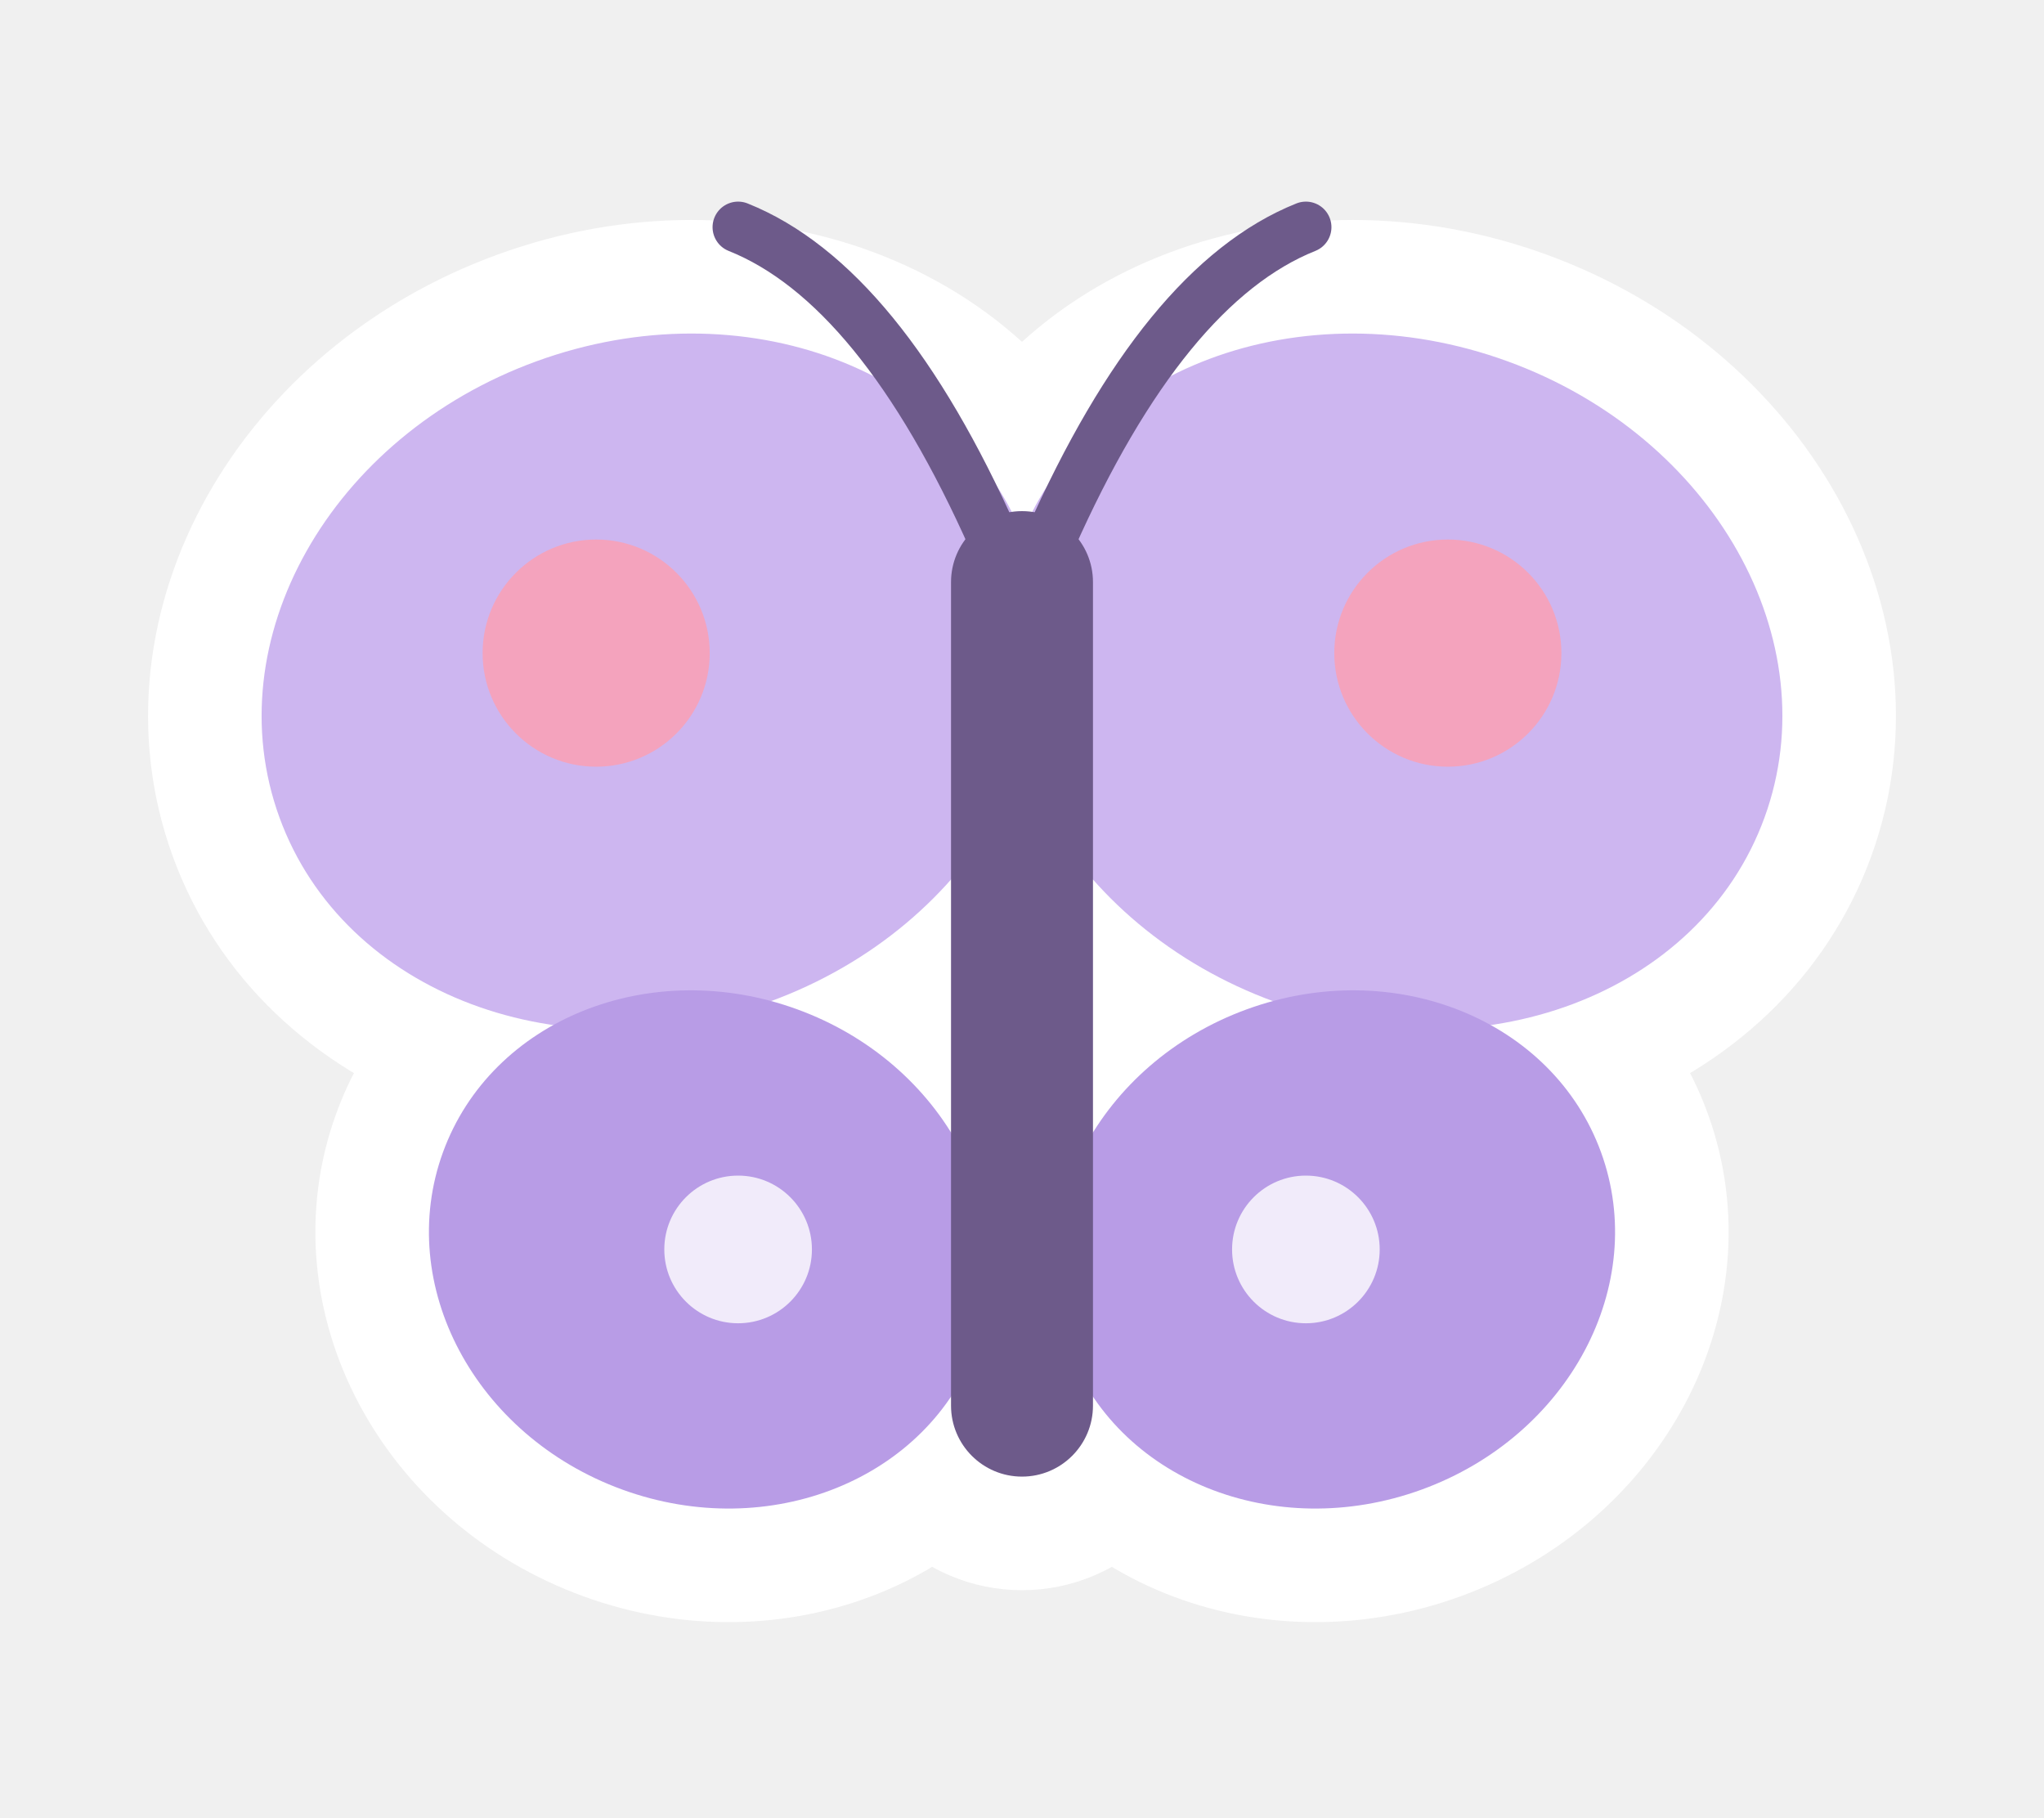
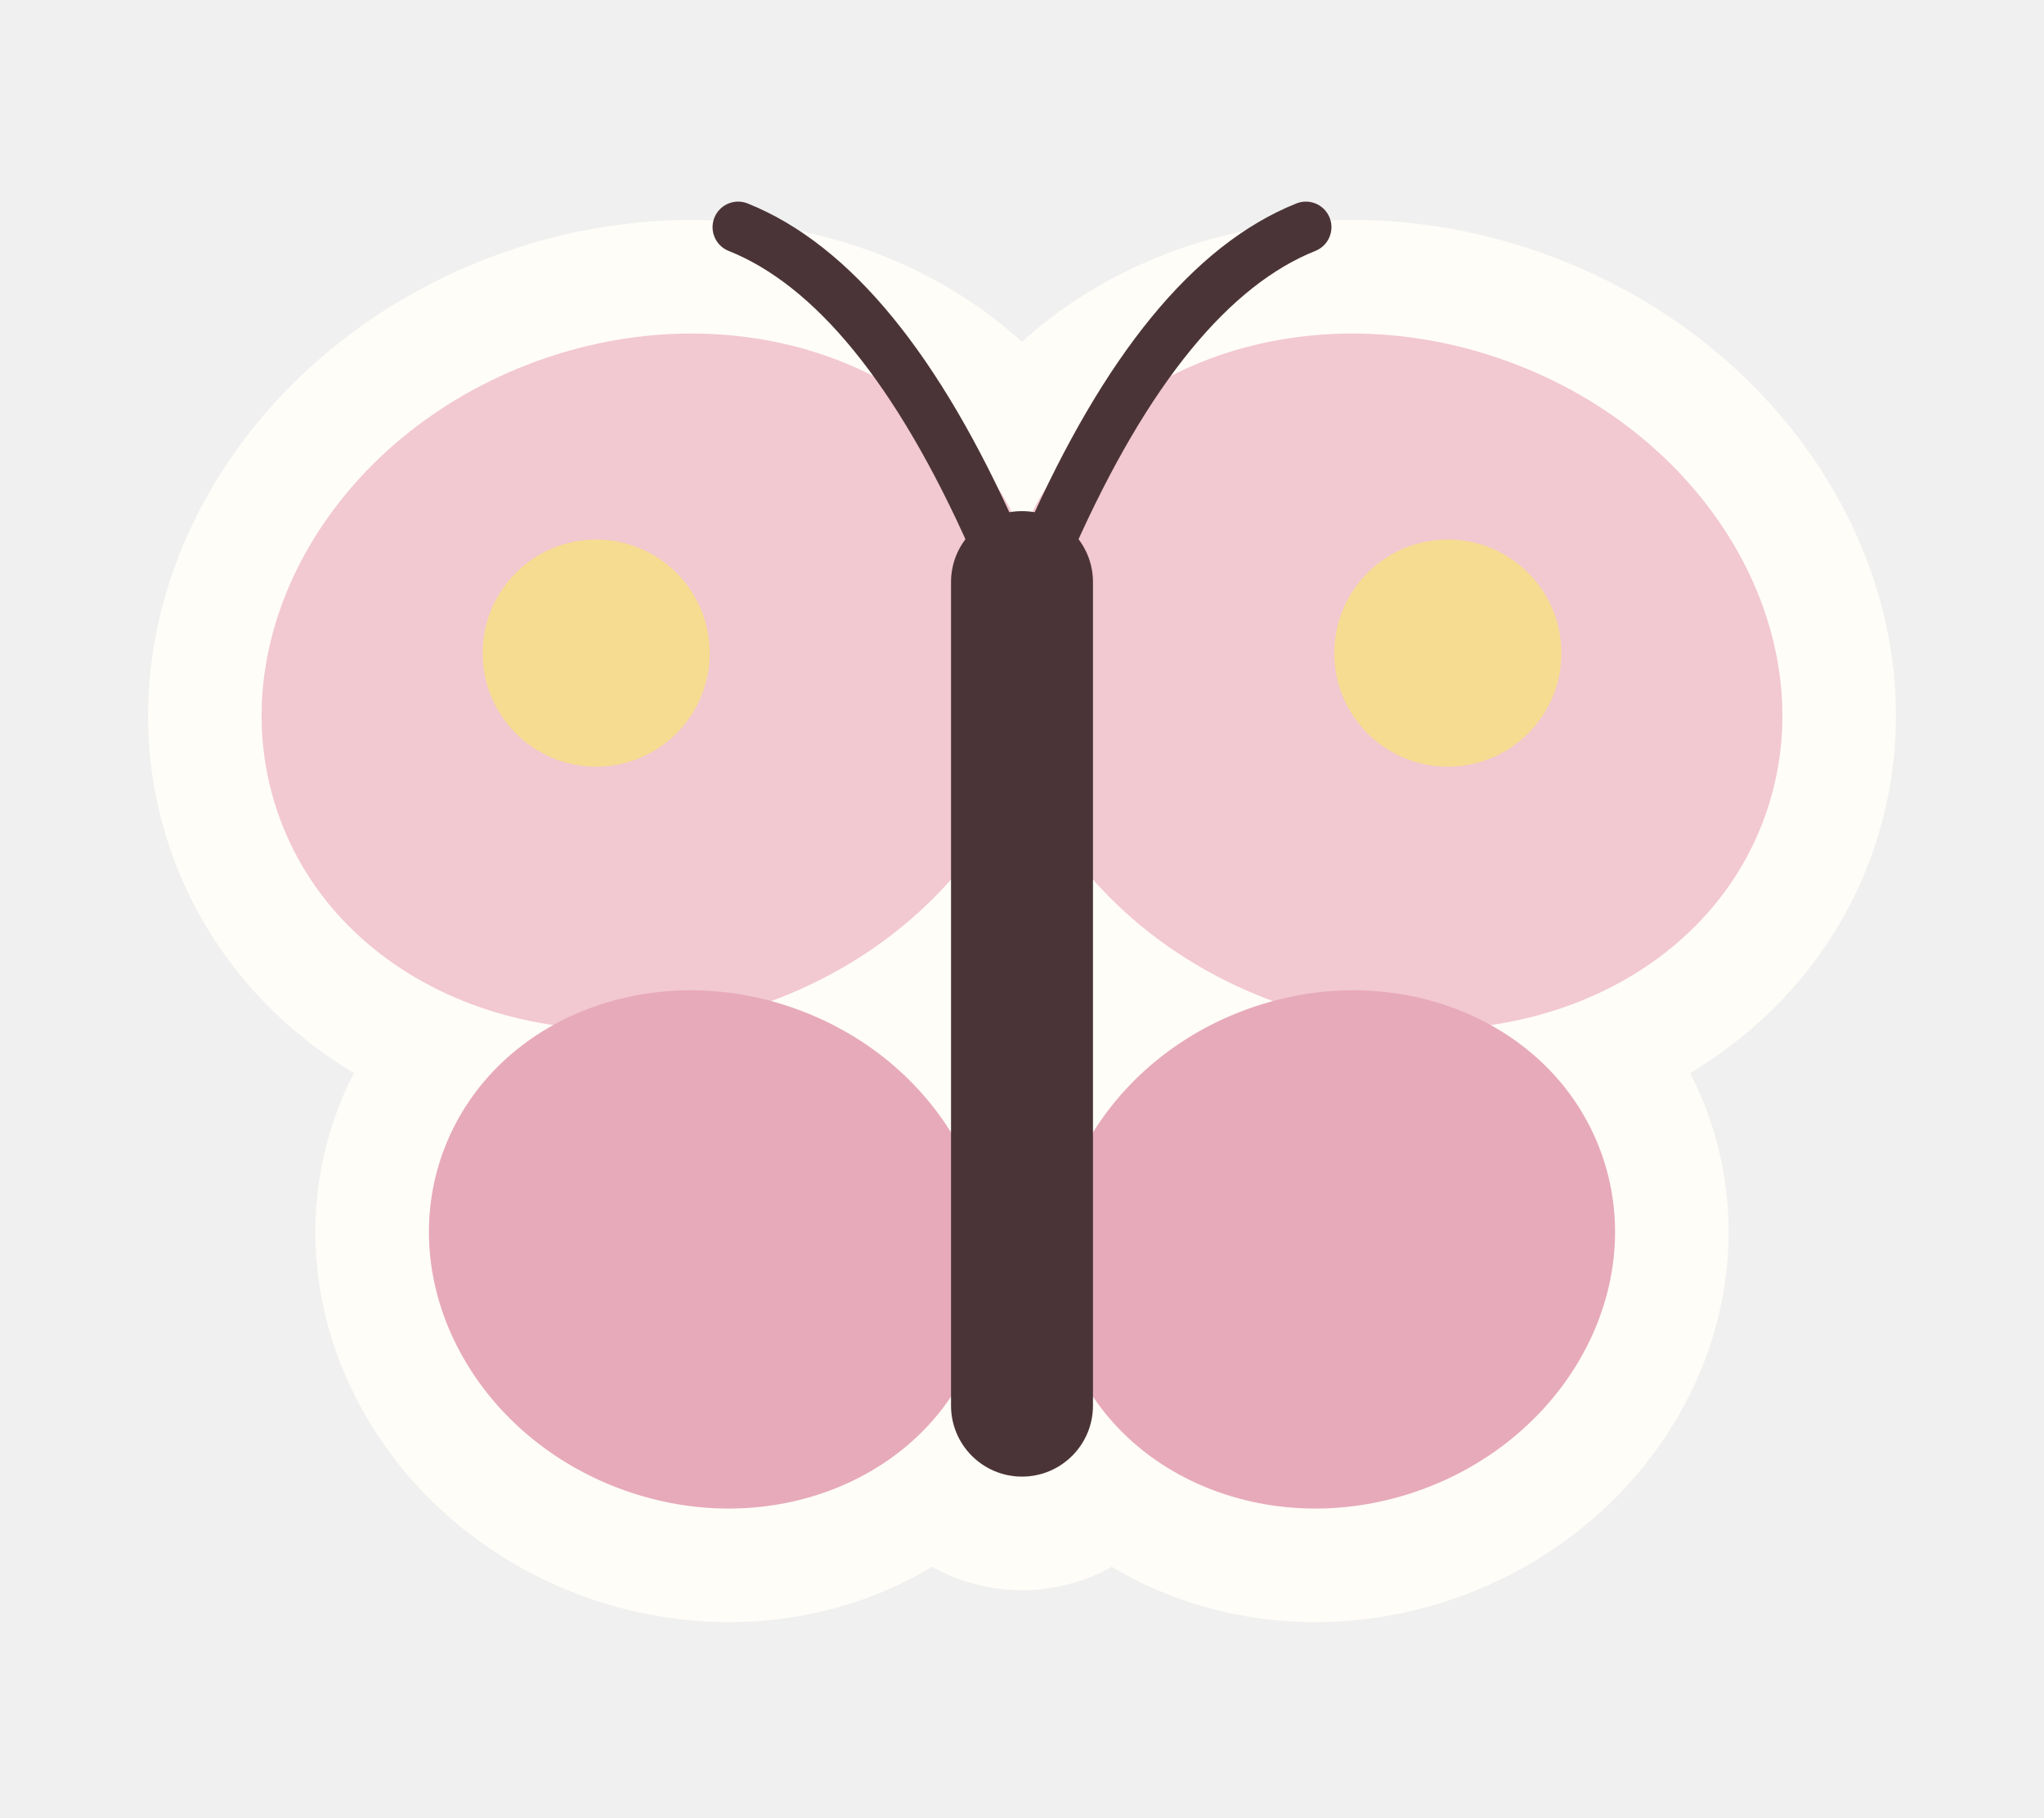
<svg xmlns="http://www.w3.org/2000/svg" viewBox="-4 -4 72 64">
-   <g fill="#fff" stroke="#fff" stroke-width="8" stroke-linejoin="round" stroke-linecap="round">
+   <g fill="#fffdf8" stroke="#fffdf8" stroke-width="8" stroke-linejoin="round" stroke-linecap="round">
    <ellipse cx="19" cy="20" rx="14" ry="12" transform="rotate(-20 19 20)" />
    <ellipse cx="45" cy="20" rx="14" ry="12" transform="rotate(20 45 20)" />
    <ellipse cx="21" cy="40" rx="10" ry="9" transform="rotate(20 21 40)" />
    <ellipse cx="43" cy="40" rx="10" ry="9" transform="rotate(-20 43 40)" />
    <rect x="29.5" y="14" width="5" height="34" rx="2.5" />
  </g>
-   <ellipse cx="19" cy="20" rx="14" ry="12" transform="rotate(-20 19 20)" fill="#cdb6f0" />
-   <ellipse cx="45" cy="20" rx="14" ry="12" transform="rotate(20 45 20)" fill="#cdb6f0" />
-   <ellipse cx="21" cy="40" rx="10" ry="9" transform="rotate(20 21 40)" fill="#b89ce6" />
-   <ellipse cx="43" cy="40" rx="10" ry="9" transform="rotate(-20 43 40)" fill="#b89ce6" />
-   <rect x="29.5" y="14" width="5" height="34" rx="2.5" fill="#6d5a8a" />
-   <path d="M31 15 Q27 6 22 4M33 15 Q37 6 42 4" fill="none" stroke="#6d5a8a" stroke-width="1.8" stroke-linecap="round" />
-   <circle cx="17" cy="19" r="4" fill="#f4a3bd" />
-   <circle cx="47" cy="19" r="4" fill="#f4a3bd" />
-   <circle cx="22" cy="40" r="2.6" fill="#fff" opacity=".8" />
-   <circle cx="42" cy="40" r="2.6" fill="#fff" opacity=".8" />
+   <ellipse cx="19" cy="20" rx="14" ry="12" transform="rotate(-20 19 20)" fill="#f2c8d1" />
+   <ellipse cx="45" cy="20" rx="14" ry="12" transform="rotate(20 45 20)" fill="#f2c8d1" />
+   <ellipse cx="21" cy="40" rx="10" ry="9" transform="rotate(20 21 40)" fill="#e7aabb" />
+   <ellipse cx="43" cy="40" rx="10" ry="9" transform="rotate(-20 43 40)" fill="#e7aabb" />
+   <rect x="29.5" y="14" width="5" height="34" rx="2.5" fill="#4b3437" />
+   <path d="M31 15 Q27 6 22 4M33 15 Q37 6 42 4" fill="none" stroke="#4b3437" stroke-width="1.8" stroke-linecap="round" />
+   <circle cx="17" cy="19" r="4" fill="#f6dc91" />
+   <circle cx="47" cy="19" r="4" fill="#f6dc91" />
</svg>
